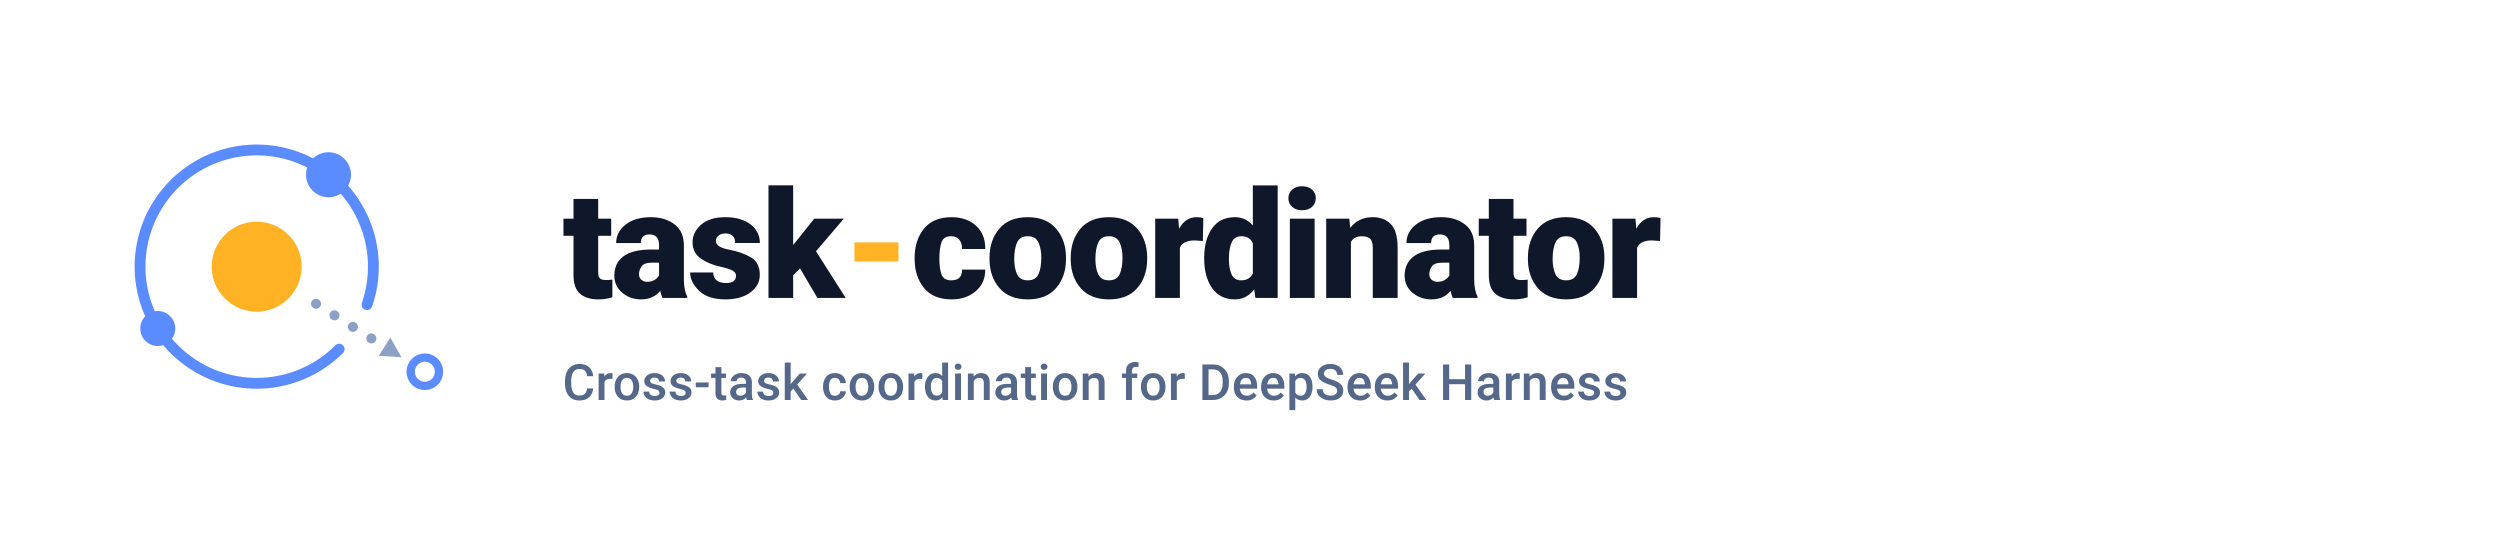
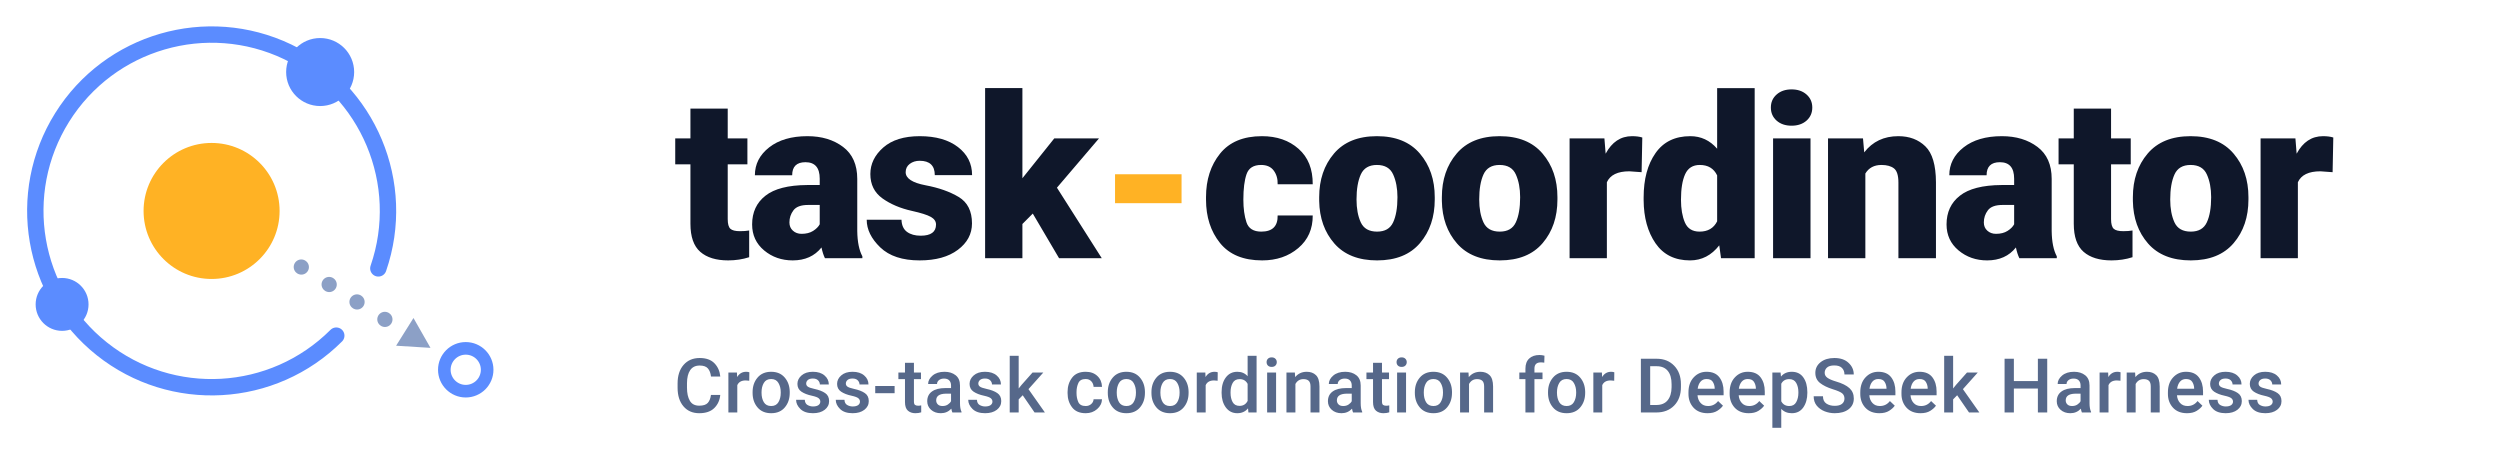
- <svg xmlns="http://www.w3.org/2000/svg" viewBox="0 0 1200 260" width="1200" height="260" role="img" aria-labelledby="t">
+ <svg xmlns="http://www.w3.org/2000/svg" viewBox="56 61 794 144" width="794" height="144" role="img" aria-labelledby="t">
  <g transform="translate(140 130) scale(0.40) translate(-298 -261)">
    <circle cx="256" cy="256" r="54" fill="#FFB224" />
    <path d="M 388.4 301.6 A 140 140 0 1 0 355 355" fill="none" stroke="#5B8CFF" stroke-width="13" stroke-linecap="round" />
    <circle cx="342.2" cy="145.7" r="27" fill="#5B8CFF" />
    <circle cx="137.3" cy="330.2" r="21" fill="#5B8CFF" />
    <path d="M 327.2 300.5 L 409.4 352" fill="none" stroke="#8CA0C6" stroke-width="12" stroke-linecap="round" stroke-dasharray="0.1 26" />
    <path d="M 429.8 364.7 L 402.5 363 L 416.3 341 Z" fill="#8CA0C6" />
    <circle cx="457.8" cy="382.1" r="17" fill="none" stroke="#5B8CFF" stroke-width="10" />
  </g>
  <text x="270" y="143" font-family="-apple-system, 'Segoe UI', system-ui, Roboto, sans-serif" font-size="72" font-weight="800" letter-spacing="-1.5" fill="#0F172A" textLength="572" lengthAdjust="spacingAndGlyphs">task<tspan fill="#FFB224">-</tspan>coordinator</text>
  <text x="270" y="192" font-family="-apple-system, 'Segoe UI', system-ui, Roboto, sans-serif" font-size="24" font-weight="500" letter-spacing="0.2" fill="#56688A" textLength="572" lengthAdjust="spacing">Cross-task coordination for DeepSeek Harness</text>
</svg>
